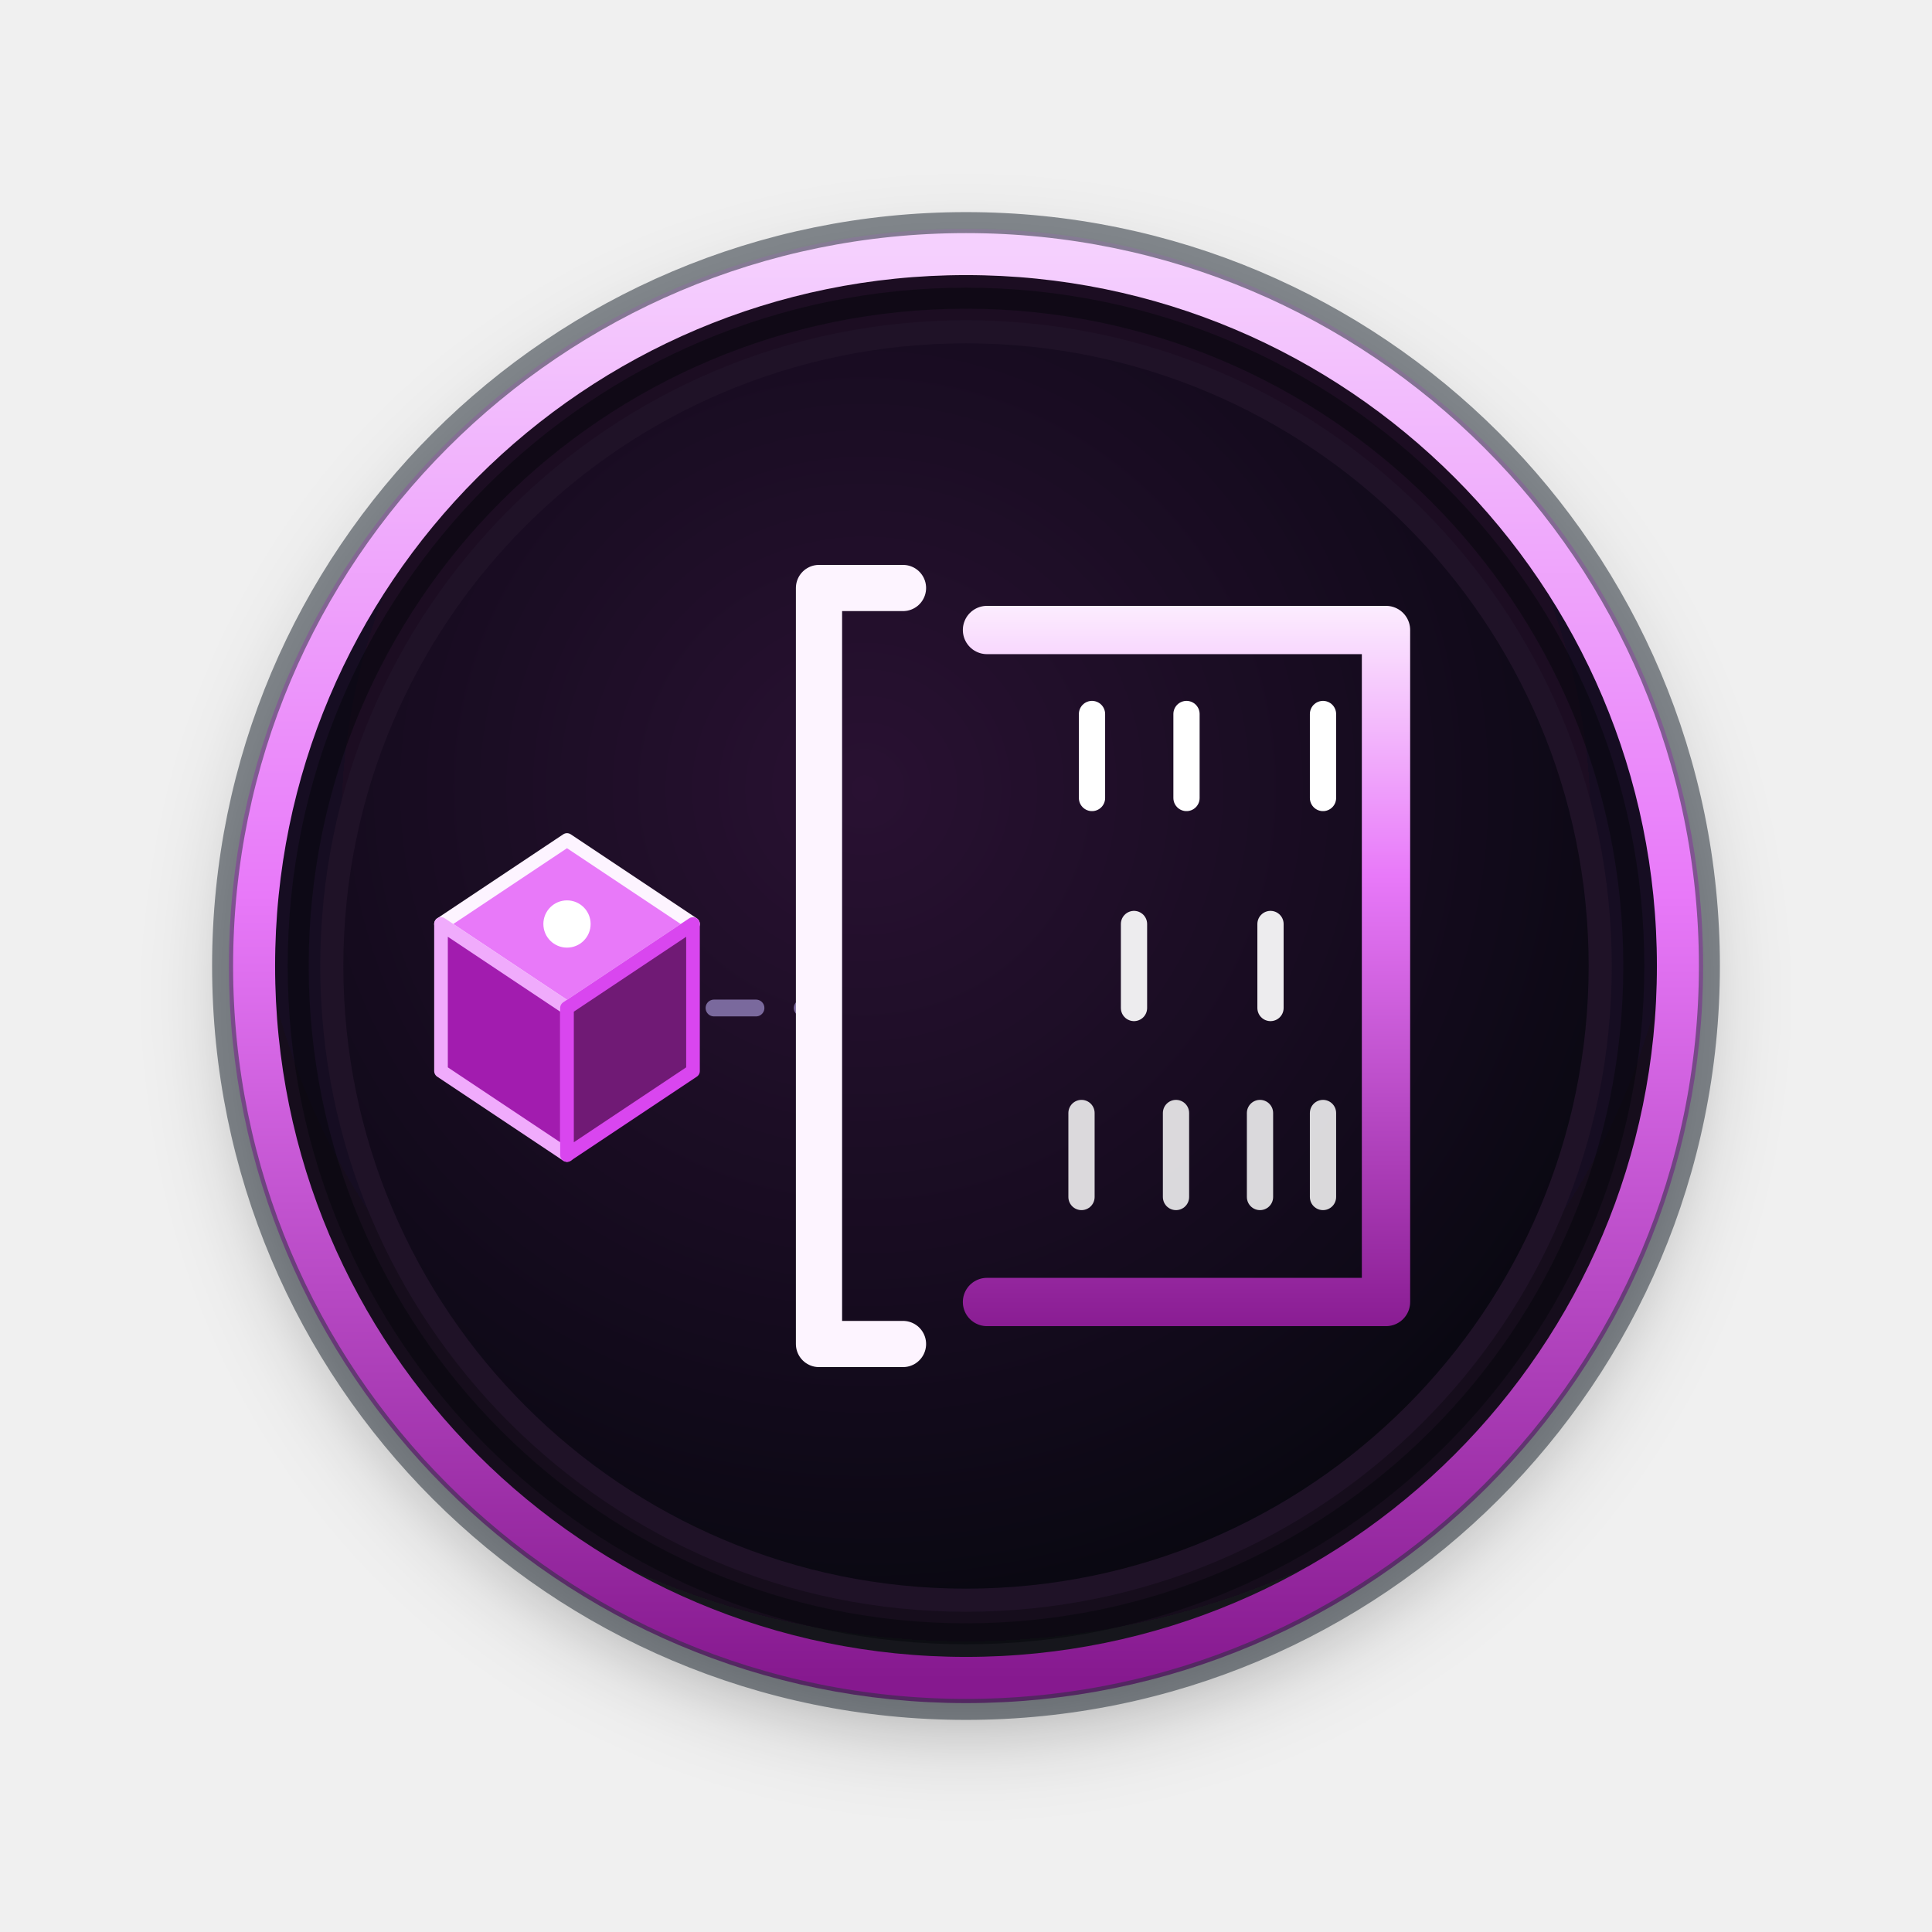
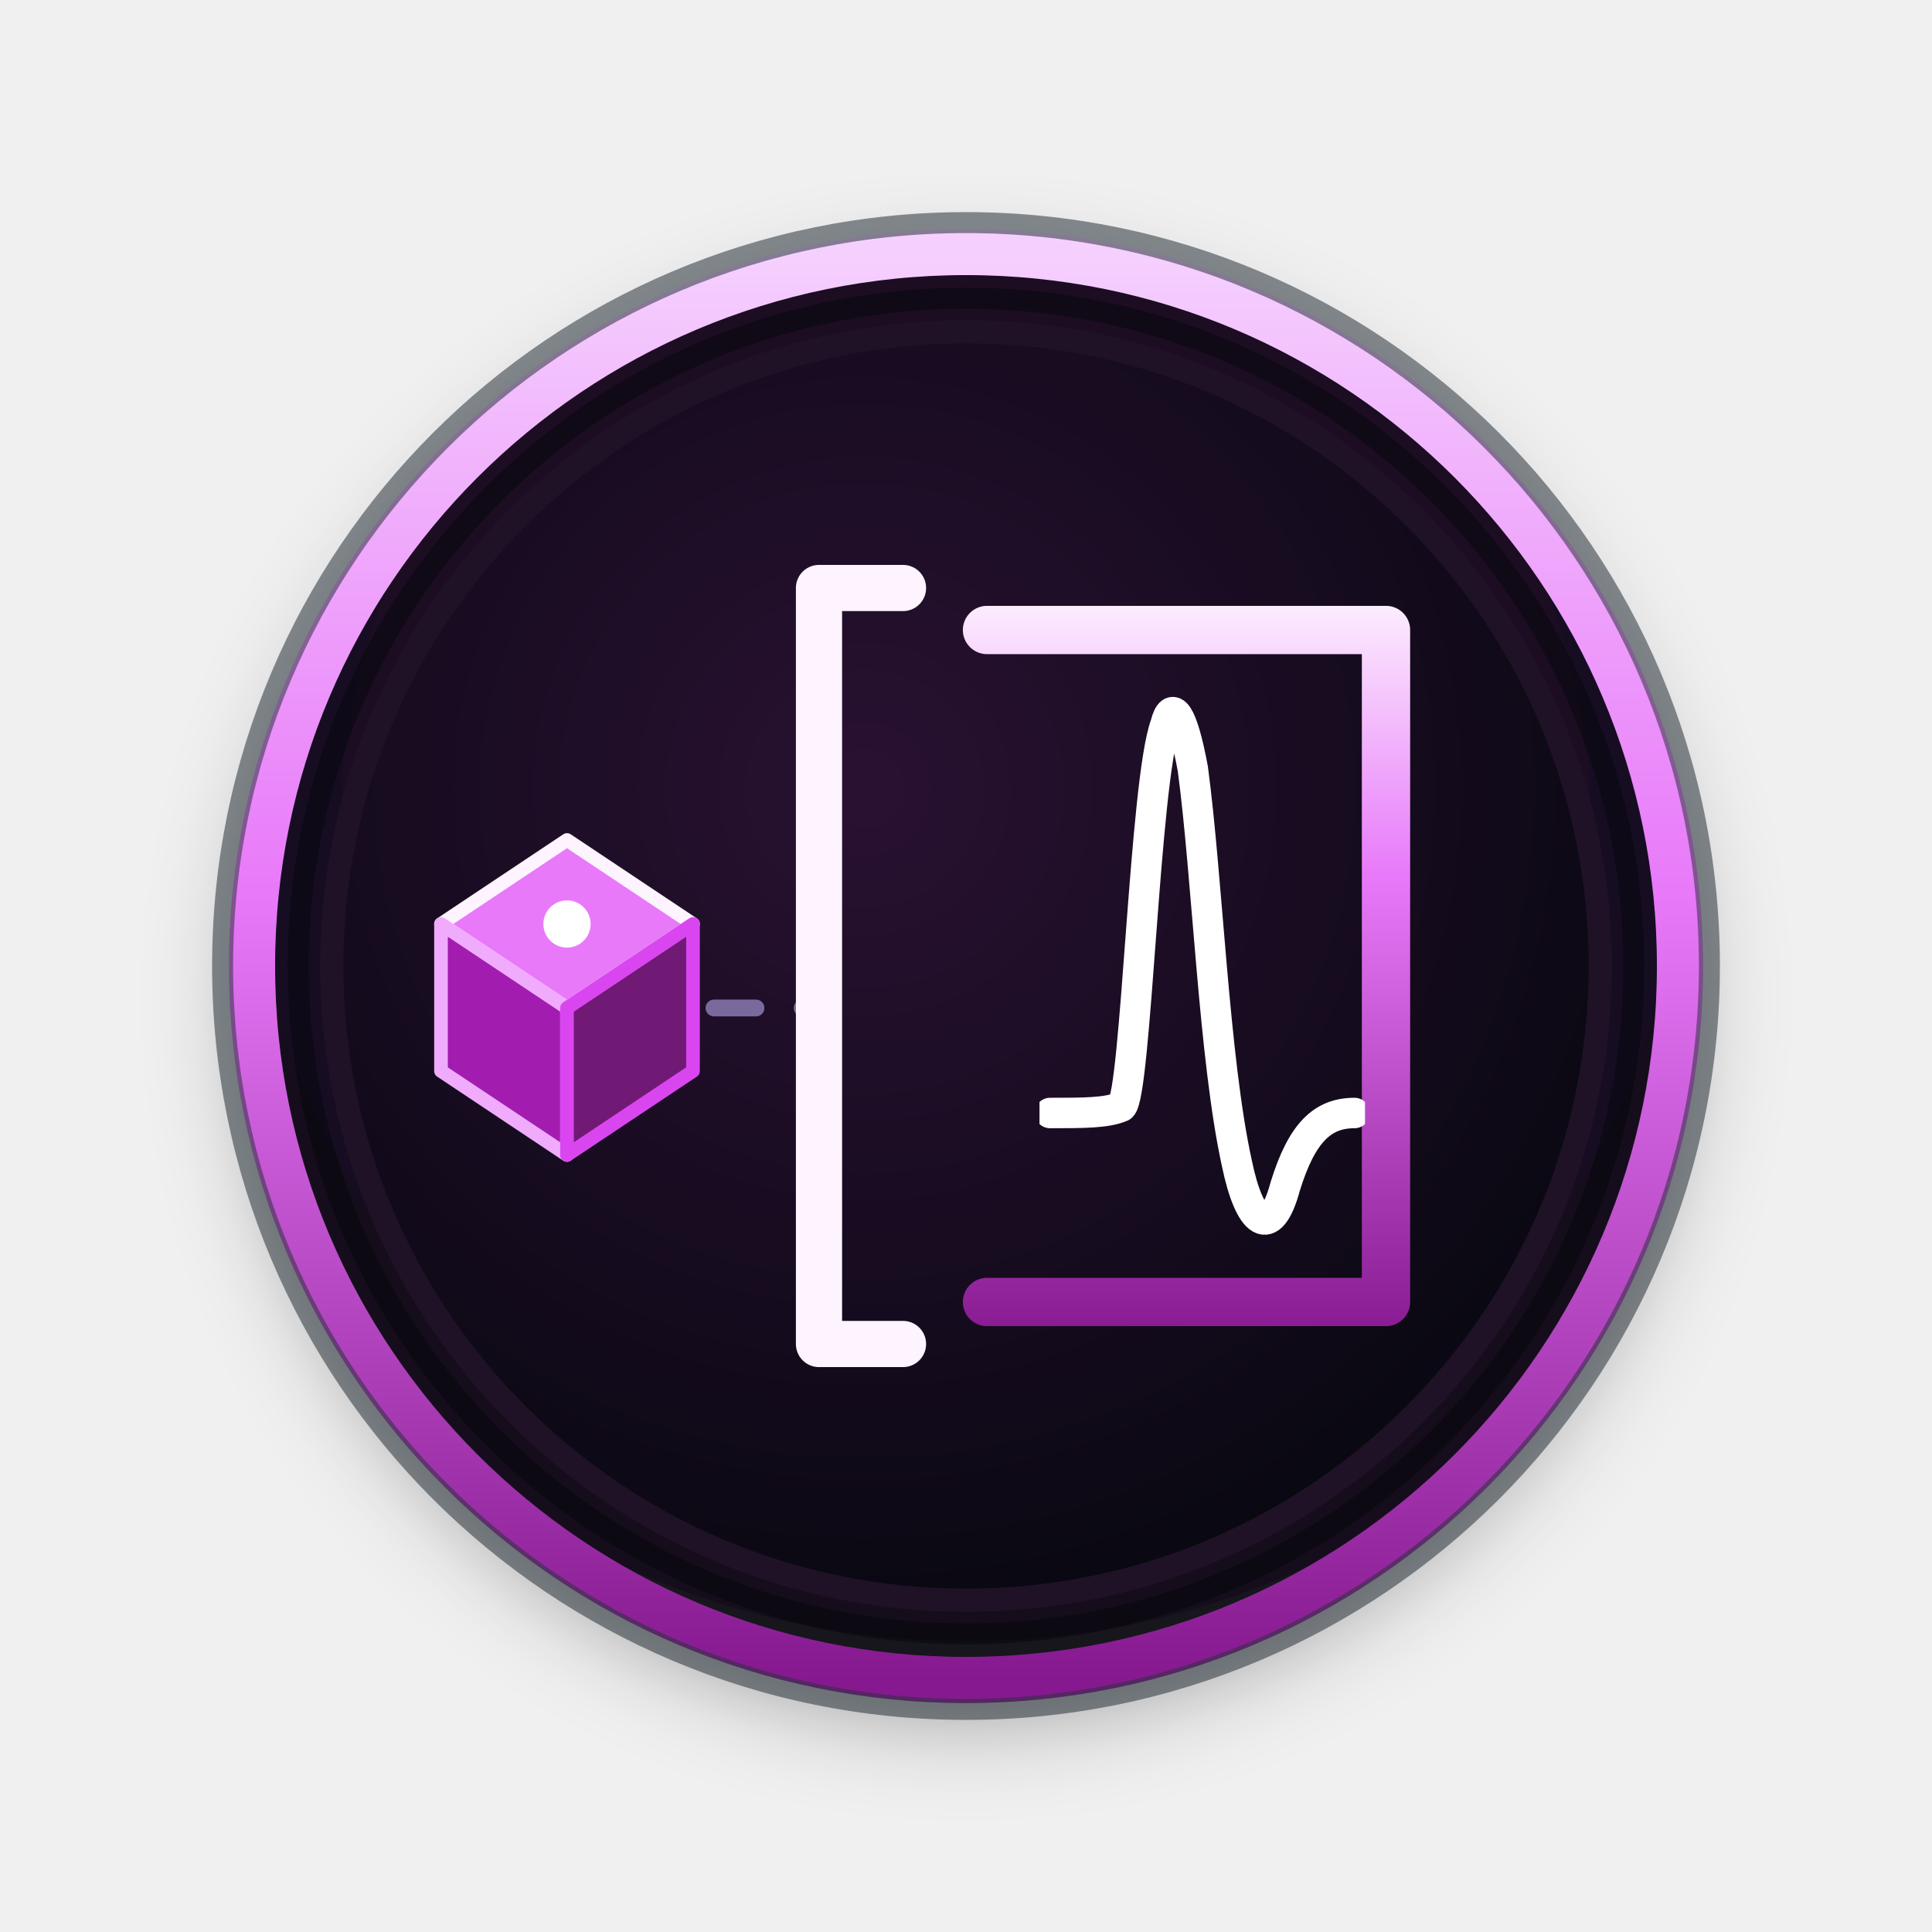
- <svg xmlns="http://www.w3.org/2000/svg" viewBox="64 314 92 92" width="92" height="92" role="img" aria-label="Cortexel logo: a neuron-seeded population voxel crosses a validation bracket into one deterministic neural spike-raster artifact">
+ <svg xmlns="http://www.w3.org/2000/svg" viewBox="64 314 92 92" width="92" height="92" role="img" aria-label="Cortexel logo: a neuron-seeded population voxel crosses a validation bracket into one deterministic neuronal action-potential figure artifact">
  <defs>
    <radialGradient id="hubGrad" cx="50%" cy="42%" r="65%">
      <stop offset="0%" stop-color="#06281d" />
      <stop offset="100%" stop-color="#0a1117" />
    </radialGradient>
    <radialGradient id="gateGrad" cx="50%" cy="40%" r="68%">
      <stop offset="0%" stop-color="#332408" />
      <stop offset="100%" stop-color="#10131a" />
    </radialGradient>
    <radialGradient id="voxGrad" cx="50%" cy="40%" r="68%">
      <stop offset="0%" stop-color="#2a0a2e" />
      <stop offset="100%" stop-color="#10131a" />
    </radialGradient>
    <radialGradient id="galGrad" cx="50%" cy="40%" r="68%">
      <stop offset="0%" stop-color="#2a0a0a" />
      <stop offset="100%" stop-color="#10131a" />
    </radialGradient>
    <radialGradient id="hdGrad" cx="50%" cy="40%" r="68%">
      <stop offset="0%" stop-color="#042f2a" />
      <stop offset="100%" stop-color="#10131a" />
    </radialGradient>
    <radialGradient id="crebGrad" cx="50%" cy="40%" r="70%">
      <stop offset="0%" stop-color="#293716" />
      <stop offset="62%" stop-color="#19230f" />
      <stop offset="100%" stop-color="#0d1208" />
    </radialGradient>
    <filter id="nodeShadow" x="-40%" y="-40%" width="180%" height="180%">
      <feDropShadow dx="0" dy="1.5" stdDeviation="2.4" flood-color="#000000" flood-opacity="0.38" />
    </filter>
    <filter id="soft" x="-60%" y="-60%" width="220%" height="220%">
      <feGaussianBlur stdDeviation="4" result="b" />
      <feMerge>
        <feMergeNode in="b" />
        <feMergeNode in="SourceGraphic" />
      </feMerge>
    </filter>
    <filter id="edgeGlow" x="-30%" y="-30%" width="160%" height="160%">
      <feGaussianBlur stdDeviation="2.4" result="b" />
      <feMerge>
        <feMergeNode in="b" />
        <feMergeNode in="SourceGraphic" />
      </feMerge>
    </filter>
  </defs>
  <style>
    .cap        { font: 400 11px ui-monospace, SFMono-Regular, Menlo, monospace; fill: #8b949e; }
    .edge       { opacity: 0.55; }
    .edge-contract  { filter: url(#edgeGlow); }
    .contract-flow  { fill: none; stroke: #e2faff; stroke-width: 2.4; stroke-dasharray: 1.5 9; stroke-linecap: round; opacity: 0.9; }
    .contract-flow-rev { stroke-width: 2; opacity: 0.78; }
    .chip       { fill: #0d1117; stroke-width: 1.5; }
    .chip-label { font: 400 12px ui-monospace, SFMono-Regular, Menlo, monospace; fill: #c9d1d9; }
    .hub-fill   { fill: url(#hubGrad); }
    .hub-ring   { fill: none; stroke: url(#hubBezel); stroke-width: 2.2; }
    .hub-glow   { fill: none; stroke: #34d399; stroke-width: 6; stroke-opacity: 0.18; filter: url(#soft); }
    .hub-label  { font: 400 12px ui-monospace, SFMono-Regular, Menlo, monospace; fill: #6ee7b7; }
    .pidx-rail   { fill: none; stroke: #021a12; stroke-opacity: 0.9; stroke-width: 1.3; stroke-linecap: round; }
    .pidx-rail-lt{ fill: none; stroke: #34d399; stroke-opacity: 0.18; stroke-width: 1.3; stroke-linecap: round; }
    .pidx-tick   { fill: none; stroke: #047857; stroke-opacity: 0.9; stroke-width: 0.9; stroke-linecap: round; }
    .pidx-inner  { fill: none; stroke: #10b981; stroke-opacity: 0.14; stroke-width: 0.6; }
    .pidx-chan   { fill: none; stroke: #032018; stroke-width: 2.2; stroke-linecap: round; }
    .pidx-chan-lt{ fill: none; stroke: #6ee7b7; stroke-width: 0.8; stroke-linecap: round; }
    .pidx-chamfer{ fill: none; stroke: #05070b; stroke-opacity: 0.55; stroke-width: 1; }
    .pidx-rim    { fill: none; stroke: url(#pidXRim); stroke-width: 1.1; }
    .pidx-lip    { fill: none; stroke: #6ee7b7; stroke-opacity: 0.16; stroke-width: 0.5; }
    .pidx-shade  { fill: #031710; }
    .pidx-flare  { fill: #d1fae5; }
    .pidx-flare-s{ fill: #ecfdf5; }
    .pidx-syn-ring { fill: none; stroke: #a7f3d0; stroke-width: 1; }
    .pidx-girdle { fill: none; stroke: #a7f3d0; stroke-opacity: 0.55; stroke-width: 0.4; }
    .pidx-girdle-s { fill: none; stroke: #d1fae5; stroke-opacity: 0.7; stroke-width: 0.5; }
    .pidx-glint  { fill: #ecfdf5; fill-opacity: 0.7; }
    .pidx-fU-l   { fill: #6ee7b7; }
    .pidx-fU-d   { fill: #10b981; }
    .pidx-jw-edge{ fill: none; stroke: #a7f3d0; stroke-width: 0.4; stroke-opacity: 0.85; stroke-linejoin: round; }
    .pidx-syn-hot{ fill: #ecfdf5; }
    .pidx-spark-head { fill: #ecfdf5; }
    .pidx-spark-tail { fill: none; stroke: #a7f3d0; stroke-width: 1.1; stroke-linecap: round; stroke-opacity: 0.85; }
    .pid-wg      { fill: none; stroke: #043a2e; stroke-width: 2.4; stroke-linecap: round; }
    .pid-wg-lit  { fill: none; stroke: #6ee7b7; stroke-width: 0.9; stroke-linecap: round; }
    .pid-port    { fill: #34d399; }
    .pid-port-core { fill: #06281d; }
    .pid-chip    { fill: #d1fae5; }
    .pid-core-crown { fill: #6ee7b7; }
    .pid-core-bl { fill: #065f46; }
    .pid-core-br { fill: #047857; }
    .pid-core-edge { fill: none; stroke: #a7f3d0; stroke-width: 0.8; stroke-linejoin: round; }
    .pid-seam    { fill: none; stroke: #d1fae5; stroke-width: 0.7; stroke-opacity: 0.9; stroke-linecap: round; }
    .pid-facet   { fill: none; stroke: #a7f3d0; stroke-width: 0.5; stroke-opacity: 0.35; }
    .pid-hot     { fill: #ecfdf5; }
    .pid-hot-in  { fill: #f0fdf4; }
    .pid-compute { fill: none; stroke: #6ee7b7; stroke-width: 1; opacity: 0; }
    .seat-ring     { fill: none; stroke-width: 2.2; }
    .seat-groove   { fill: none; stroke: #05070b; stroke-opacity: 0.5; stroke-width: 1; }
    .seat-hairline { fill: none; stroke: #2b333d; stroke-opacity: 0.55; stroke-width: 1; }
    .seat-gate     { fill: url(#gateGrad); }
    .seat-vox      { fill: url(#voxGrad); }
    .mel-plate    { fill: url(#melPlate); }
    .mel-rock     { fill: url(#melRock); }
    .mel-fog-g    { opacity: 0.42; }
    .mel-ridge    { fill: none; stroke: #fdba74; stroke-opacity: 0.7; stroke-width: 1.3; stroke-linejoin: round; stroke-linecap: round; }
    .mel-facet    { fill: #1a0e08; }
    .mel-tin      { stroke: #000000; stroke-opacity: 0.35; stroke-width: 0.6; stroke-linejoin: round; }
    .mel-front    { fill: #ffedd5; filter: url(#edgeGlow); }
    .mel-edge     { fill: none; stroke: url(#melBezel); stroke-width: 2.4; stroke-linejoin: miter; }
    .mel-groove   { fill: none; stroke: #05070b; stroke-opacity: 0.5; stroke-width: 1; }
    .mel-hairline { fill: none; stroke: #2b333d; stroke-opacity: 0.55; stroke-width: 1; }
    .cube-label { font: 400 12px ui-monospace, SFMono-Regular, Menlo, monospace; fill: #fdba74; }
    .logo-label     { font: 400 12px ui-monospace, SFMono-Regular, Menlo, monospace; fill: #cdd6e0; }
    .prz-body     { fill: url(#przGlass); }
    .prz-edge     { fill: none; stroke: url(#przSilver); stroke-width: 2.4; }
    .prz-groove   { fill: none; stroke: #05070b; stroke-opacity: 0.5; stroke-width: 1; }
    .prz-hairline { fill: none; stroke: #2b333d; stroke-opacity: 0.55; stroke-width: 1; }
    .prz-hill     { fill: url(#przHill); }
    .prz-hill-hi  { fill: url(#przHillHi); }
    .prz-hill-ao  { fill: url(#przHillAo); }
    .prz-spill    { fill: url(#przSpill); }
    .prz-crest    { fill: none; stroke: #d8ccff; stroke-width: 1.8; stroke-linecap: round; stroke-opacity: 0.95; }
    .prz-ray      { fill: none; stroke-width: 1.4; stroke-linecap: round; stroke-opacity: 0.5; }
    .prz-ray-flow { fill: none; stroke-width: 1.9; stroke-linecap: round; stroke-dasharray: 4 22; stroke-opacity: 0.92; }
    .prz-blade    { fill: url(#przBlade); stroke: #cbd3db; stroke-width: 0.4; stroke-linejoin: round; }
    .prz-blade-core { stroke: #f8fafc; stroke-width: 0.8; stroke-linecap: round; stroke-opacity: 0.85; }
    .prz-blade-glint { stroke: #ffffff; stroke-width: 1.3; stroke-linecap: round; stroke-dasharray: 5 44; stroke-opacity: 0.95; }
    .prz-foot-hot { fill: #ffffff; }
    .tri-label  { font: 400 12px ui-monospace, SFMono-Regular, Menlo, monospace; fill: #c4b5fd; }
    .ncp-well              { fill: url(#ncpWell); stroke: #111827; stroke-width: 1.1; }
    .ncp-min-lane          { fill: none; stroke-linecap: round; }
    .ncp-min-lane-action   { stroke: #fbbf24; stroke-width: 1.8; }
    .ncp-min-lane-sense    { stroke: #67e8f9; stroke-width: 1.25; stroke-dasharray: 2.5 2.3; }
    .ncp-min-brace         { fill: none; stroke-width: 2.6; stroke-linecap: round; stroke-linejoin: round; }
    .ncp-min-brace-action  { stroke: url(#ncpBrace); }
    .ncp-min-brace-sense   { stroke: url(#ncpCyan); }
    .ncp-plane-top         { fill: #fde68a; }
    .ncp-plane-right       { fill: #67e8f9; }
    .ncp-plane-bottom      { fill: #0e7490; }
    .ncp-plane-left        { fill: #f59e0b; }
    .ncp-min-knot          { fill: none; stroke: #fff7d6; stroke-width: 0.85; stroke-linejoin: round; }
    .ncp-min-void          { fill: #050912; stroke: #ffffff; stroke-width: 0.45; }
    .ncp-min-proposal      { fill: #fbbf24; stroke: #fff7d6; stroke-width: 0.5; }
    .ncp-min-signal        { fill: #083344; stroke: #cffafe; stroke-width: 0.8; }
    .ncp-min-bind          { fill: none; stroke: #fff7d6; stroke-width: 0.85; filter: url(#edgeGlow); }
    .ncp-min-receipt       { fill: #07111d; stroke: #ffffff; stroke-width: 1.05; stroke-linejoin: round; filter: url(#edgeGlow); }
    .gate-label     { font: 400 12px ui-monospace, SFMono-Regular, Menlo, monospace; fill: #fbbf24; text-anchor: middle; }
    .flag-k     { fill: #181818; }
    .flag-r     { fill: #d8001d; }
    .flag-g     { fill: #ffcc00; }
    .flag-edge  { fill: none; stroke: #ffffff; stroke-opacity: 0.16; stroke-width: 0.6; }
    .vox-label  { font: 400 12px ui-monospace, SFMono-Regular, Menlo, monospace; fill: #f0abfc; }
    .ctx-well              { fill: url(#ctxWell); stroke: #1f1227; stroke-width: 1.1; }
    .ctx-min-voxel-top     { fill: #e879f9; stroke: #fdf4ff; stroke-width: 0.65; stroke-linejoin: round; }
    .ctx-min-voxel-left    { fill: #a21caf; stroke: #f0abfc; stroke-width: 0.65; stroke-linejoin: round; }
    .ctx-min-voxel-right   { fill: #701a75; stroke: #d946ef; stroke-width: 0.65; stroke-linejoin: round; }
    .ctx-min-neuron        { fill: #ffffff; stroke: #e879f9; stroke-width: 0.45; }
    .ctx-min-intake-lane   { fill: none; stroke: #c4b5fd; stroke-width: 0.8; stroke-opacity: 0.55; stroke-dasharray: 2 2.2; stroke-linecap: round; }
    .ctx-min-boundary      { fill: none; stroke: #fdf4ff; stroke-width: 2.2; stroke-linecap: round; stroke-linejoin: round; }
    .ctx-min-artifact      { fill: none; stroke: url(#ctxArtifactEdge); stroke-width: 2.3; stroke-linecap: round; stroke-linejoin: round; }
-     .ctx-min-raster        { fill: none; stroke: #ffffff; stroke-width: 1.25; stroke-linecap: round; }
-     .ctx-min-raster-b      { stroke-opacity: 0.92; }
-     .ctx-min-raster-c      { stroke-opacity: 0.84; }
+     .ctx-min-action-potential { fill: none; stroke: #ffffff; stroke-width: 1.45; stroke-linecap: round; stroke-linejoin: round; }
    .ctx-min-token         { fill: #fdf4ff; stroke: #e879f9; stroke-width: 0.45; filter: url(#edgeGlow); }
    .ctx-min-scan          { stroke: #ffffff; stroke-width: 1.2; stroke-linecap: round; filter: url(#edgeGlow); }
    .seat-creb     { fill: url(#crebGrad); }
    .creb-signal   { fill: none; stroke: #b6cf86; stroke-opacity: 0.7; stroke-width: 1.2; }
    .creb-xhair    { fill: none; stroke: #a8c07a; stroke-opacity: 0.7; stroke-width: 1.3; stroke-linecap: round; }
    .creb-eye-core { fill: #ff6b5e; }
    .creb-eye-hot  { fill: #fff1f0; }
    .raven-label { font: 400 12px ui-monospace, SFMono-Regular, Menlo, monospace; fill: #9caf88; }
    .raven-cursor { fill: #9caf88; }
    .radar-label  { font: 400 12px ui-monospace, SFMono-Regular, Menlo, monospace; fill: #38bdf8; }
    .mw-iris      { fill: #101a26; stroke: #38bdf8; stroke-opacity: 0.25; stroke-width: 1; }
    .mw-well      { fill: url(#mwWell); }
    .mw-core      { fill: url(#mwCore); }
    .mw-aphex     { fill: none; stroke: #e0f2fe; stroke-opacity: 0.45; stroke-width: 0.8; stroke-linejoin: round; }
    .mw-blade     { fill: none; stroke: #7dd3fc; stroke-opacity: 0.55; stroke-width: 1.2; }
    .mw-blade-sh  { fill: none; stroke: #05070b; stroke-opacity: 0.7; stroke-width: 1.2; }
    .mw-inner     { fill: none; stroke: url(#mwBezel); stroke-width: 1.6; stroke-opacity: 0.9; stroke-linecap: round; }
    .mw-notch     { fill: none; stroke: #bae6fd; stroke-width: 1.4; stroke-linejoin: round; stroke-linecap: round; }
    .mw-tick      { stroke: #38bdf8; stroke-opacity: 0.4; stroke-width: 1; }
    .mw-dot       { fill: #7dd3fc; fill-opacity: 0.16; }
    .mw-lock      { fill: none; stroke: #ef4444; stroke-width: 1.2; stroke-linecap: round; stroke-linejoin: round; }
    .mw-lock-dot  { fill: #ff6b5e; }
    .mw-lock-g    { fill: none; stroke: #4ade80; stroke-width: 1.2; stroke-linecap: round; stroke-linejoin: round; }
    .mw-lock-g-dot{ fill: #86efac; }
    .mw-lock-y    { fill: none; stroke: #facc15; stroke-width: 1.2; stroke-linecap: round; stroke-linejoin: round; }
    .mw-lock-y-dot{ fill: #fde047; }
    .mw-lock-o    { fill: none; stroke: #fb923c; stroke-width: 1.2; stroke-linecap: round; stroke-linejoin: round; }
    .mw-lock-o-dot{ fill: #fdba74; }
    .mw-drone-arm { fill: none; stroke: #7dd3fc; stroke-width: 1.4; stroke-linecap: round; }
    .mw-rotor     { fill: #12283b; stroke: #7dd3fc; stroke-width: 1.2; }
    .mw-hub       { fill: #f0f9ff; }
    .mw-ring      { fill: none; stroke: url(#mwBezel); stroke-width: 2.2; }
    .mw-groove    { fill: none; stroke: #05070b; stroke-opacity: 0.5; stroke-width: 1; }
    .mw-hairline  { fill: none; stroke: #2b333d; stroke-opacity: 0.55; stroke-width: 1; }
    .seat-gal   { fill: url(#galGrad); }
    .gal-signal { fill: none; stroke: #ef4444; stroke-opacity: 0.7; stroke-width: 1.1; }
    .gal-fiber  { fill: none; stroke: #22d3ee; stroke-opacity: 0.75; stroke-width: 1.4; stroke-linecap: round; }
    .gal-pulse  { fill: none; stroke: #a5f3fc; stroke-opacity: 0.95; stroke-width: 1.4; stroke-linecap: round; stroke-dasharray: 3 40; }
    .gal-port   { fill: #0a121c; stroke: #22d3ee; stroke-opacity: 0.9; stroke-width: 1; }
    .gal-jack   { fill: #a5f3fc; fill-opacity: 0.85; }
    .gal-plate  { fill: url(#galPlateG); stroke: #22d3ee; stroke-opacity: 0.9; stroke-width: 1.2; stroke-linejoin: miter; }
    .gal-crest  { stroke: #22d3ee; stroke-opacity: 0.28; stroke-width: 0.6; stroke-linejoin: miter; }
    .gal-slit   { fill: #05070b; stroke: #22d3ee; stroke-opacity: 0.55; stroke-width: 0.8; stroke-linejoin: miter; }
    .gal-hotf   { fill: #ef4444; }
    .gal-label  { font: 400 12px ui-monospace, SFMono-Regular, Menlo, monospace; fill: #ef4444; }
    .seat-hd         { fill: url(#hdGrad); }
    .hd-void         { fill: #03211d; }
    .hd-frame        { fill: url(#haldirArch); stroke: #0f766e; stroke-width: 0.5; stroke-opacity: 0.7; }
    .hd-speed        { fill: none; stroke: #5eead4; stroke-width: 0.6; stroke-opacity: 0.4; stroke-linecap: round; }
    .hd-thresh       { fill: none; stroke: #2dd4bf; stroke-width: 1.6; stroke-linecap: round; stroke-opacity: 0.85; }
    .hd-beam         { fill: none; stroke: #ef4444; stroke-width: 1.4; stroke-linecap: round; stroke-opacity: 0.92; }
    .hd-diode        { fill: #ff3b47; }
    .hd-diode-hot    { fill: #ffe1dd; }
    .hd-core         { fill: #ef4444; }
    .hd-core-facet   { fill: #ff9d94; fill-opacity: 0.95; }
    .hd-core-hot     { fill: #fff1f0; }
    .hd-coreglow     { fill: url(#hdCoreGlow); }
    .hd-sun          { fill: none; stroke: #ff6b5e; stroke-width: 0.8; stroke-opacity: 0.85; stroke-linecap: round; }
    .hd-scan         { fill: #ffd9d4; }
    .hd-tok-in       { fill: #ff6b5e; }
    .hd-tok-out      { fill: #fff1f0; }
    .hd-flash        { fill: #fff1f0; }
    .haldir-label    { font: 400 12px ui-monospace, SFMono-Regular, Menlo, monospace; fill: #2dd4bf; }
    .cba-label       { font: 400 12px ui-monospace, SFMono-Regular, Menlo, monospace; fill: #93c5fd; }
    .cba-glow        { fill: none; stroke: #7dd3fc; stroke-width: 3.5; stroke-opacity: 0.22; filter: url(#soft); stroke-linejoin: round; }
    .cba-plate       { fill: url(#cbaPlate); }
    .cba-bezel       { fill: none; stroke: url(#cbaBezel); stroke-width: 2.4; stroke-linejoin: round; }
    .cba-groove      { fill: none; stroke: #05070b; stroke-opacity: 0.68; stroke-width: 1; stroke-linejoin: round; }
    .cba-hairline    { fill: none; stroke: #2b333d; stroke-opacity: 0.6; stroke-width: 1; stroke-linejoin: round; }
    .cba-grid        { fill: none; stroke: #60a5fa; stroke-width: 0.6; stroke-opacity: 0.09; }
    .cba-tick        { stroke: #8be7f2; stroke-width: 0.9; stroke-opacity: 0.55; stroke-linecap: round; }
    .cba-envelope    { fill: none; stroke: #60a5fa; stroke-width: 1; stroke-opacity: 0.45; stroke-linecap: round; }
    .cba-envelope-soft { stroke: #8be7f2; stroke-opacity: 0.16; stroke-dasharray: 1 5; }
    .cba-base        { fill: #091827; stroke: #60a5fa; stroke-width: 1.1; stroke-linejoin: round; }
    .cba-desk-top    { fill: #173c66; stroke: #9cecf4; stroke-width: 0.8; stroke-linejoin: round; }
    .cba-desk-apron  { fill: #0b2038; stroke: #60a5fa; stroke-width: 0.65; }
    .cba-desk-leg    { fill: #091827; stroke: #60a5fa; stroke-width: 0.7; stroke-linejoin: round; }
    .cba-source-pad  { fill: #102842; stroke: #7dd3fc; stroke-width: 0.75; stroke-linejoin: round; }
    .cba-link-a      { fill: url(#cbaArmA); stroke: #9cecf4; stroke-width: 0.8; stroke-linejoin: round; }
    .cba-link-b      { fill: url(#cbaArmB); stroke: #9cecf4; stroke-width: 0.8; stroke-linejoin: round; }
    .cba-link-rail   { fill: none; stroke: #d7fbff; stroke-opacity: 0.58; stroke-width: 0.8; stroke-linecap: round; }
    .cba-servo       { fill: url(#cbaServo); stroke: #9cecf4; stroke-width: 1.3; }
    .cba-encoder     { fill: none; stroke: #60a5fa; stroke-width: 1.1; stroke-dasharray: 2 2; }
    .cba-servo-hot   { fill: #e2faff; stroke: #ffffff; stroke-width: 0.55; }
    .cba-tool        { fill: none; stroke: #9cecf4; stroke-width: 3.8; stroke-linecap: round; }
    .cba-palm        { fill: none; stroke: #d7fbff; stroke-width: 2.4; stroke-linecap: round; }
    .cba-finger      { fill: none; stroke: #d7fbff; stroke-width: 1.6; stroke-linecap: round; stroke-linejoin: round; }
    .cba-voxel-top   { fill: #f8fafc; stroke: #ffffff; stroke-width: 0.8; stroke-linejoin: round; }
    .cba-voxel-left  { fill: #cbd5e1; stroke: #e2faff; stroke-width: 0.8; stroke-linejoin: round; }
    .cba-voxel-right { fill: #64748b; stroke: #bfdbfe; stroke-width: 0.8; stroke-linejoin: round; }
    .cba-voxel-mesh  { fill: none; stroke: #ffffff; stroke-width: 0.5; stroke-opacity: 0.78; }
    .cba-contact     { fill: none; stroke: #d7fbff; stroke-width: 1.1; }
    .atlas-dataset-disc { fill: #07111d; stroke-width: 1.35; }
    .atlas-dataset-ring { fill: none; stroke: #f8fafc; stroke-width: 0.65; stroke-opacity: 0.3; }
    .rfa-label       { font: 400 12px ui-monospace, SFMono-Regular, Menlo, monospace; fill: #fda4af; }
    .rfa-glow        { fill: none; stroke: #fda4af; stroke-width: 2; stroke-opacity: 0.12; stroke-linejoin: round; }
    .rfa-plate       { fill: url(#rfaPlate); }
    .rfa-bezel       { fill: none; stroke: url(#rfaBezel); stroke-width: 2.4; stroke-linejoin: round; }
    .rfa-groove      { fill: none; stroke: #05070b; stroke-opacity: 0.7; stroke-width: 1; stroke-linejoin: round; }
    .rfa-hairline    { fill: none; stroke: #2b333d; stroke-opacity: 0.58; stroke-width: 1; stroke-linejoin: round; }
    .rfa-contour     { fill: none; stroke: #fda4af; stroke-width: 0.65; stroke-opacity: 0.15; stroke-linecap: round; }
    .rfa-contour-a   { stroke-opacity: 0.19; }
    .rfa-sheet-back  { fill: #12070b; stroke: #881337; stroke-width: 0.75; stroke-opacity: 0.75; }
    .rfa-sheet-mid   { fill: #260810; stroke: #be123c; stroke-width: 0.75; stroke-opacity: 0.68; }
    .rfa-sheet-front { fill: #3a0a17; stroke: #fda4af; stroke-width: 0.8; stroke-opacity: 0.62; }
    .rfa-index-rail  { fill: none; stroke: #fb7185; stroke-width: 0.7; stroke-opacity: 0.48; stroke-linecap: round; }
    .rfa-index-tick  { stroke: #fecdd3; stroke-width: 0.7; stroke-opacity: 0.6; stroke-linecap: round; }
    .rfa-record      { fill: #17070c; fill-opacity: 0.94; stroke: #fda4af; stroke-width: 0.8; stroke-opacity: 0.62; }
    .rfa-sample      { fill: none; stroke: #ffe4e6; stroke-width: 0.75; stroke-opacity: 0.88; stroke-linecap: round; stroke-linejoin: round; }
    .rfa-focus       { fill: none; stroke: #fff1f2; stroke-width: 1.05; stroke-linecap: round; filter: url(#edgeGlow); }
    .wg-rule    { stroke: #30363d; stroke-width: 1; stroke-opacity: 0.55; }
    .wg-bracket { fill: none; stroke: #fbbf24; stroke-width: 1.5; stroke-linecap: round; stroke-opacity: 0.85; }
    .panel      { fill: #ffffff; fill-opacity: 0.022; stroke: #ffffff; stroke-opacity: 0.07; }
    text { paint-order: stroke; stroke: #0d1117; stroke-width: 2.6; stroke-linejoin: round; text-transform: uppercase; letter-spacing: 2.5px; }
    @media (prefers-reduced-motion: reduce) { animate, animateMotion, animateTransform { display: none; } }
  </style>
  <g class="ctx-mark">
    <defs>
      <linearGradient id="voxBezel" x1="0" y1="326" x2="0" y2="394" gradientUnits="userSpaceOnUse">
        <stop offset="0%" stop-color="#f5d0fe" />
        <stop offset="45%" stop-color="#e879f9" />
        <stop offset="100%" stop-color="#86198f" />
      </linearGradient>
    </defs>
    <g filter="url(#nodeShadow)">
      <circle cx="110" cy="360" r="34" class="seat-vox" />
    </g>
    <circle cx="110" cy="360" r="34" stroke="url(#voxBezel)" class="seat-ring" />
    <circle cx="110" cy="360" r="31.8" class="seat-groove" />
    <circle cx="110" cy="360" r="35.4" class="seat-hairline" />
    <defs>
      <radialGradient id="ctxWell" cx="42%" cy="36%" r="74%">
        <stop offset="0%" stop-color="#291132" />
        <stop offset="68%" stop-color="#110a1a" />
        <stop offset="100%" stop-color="#05070c" />
      </radialGradient>
      <linearGradient id="ctxArtifactEdge" x1="0" y1="342" x2="0" y2="378" gradientUnits="userSpaceOnUse">
        <stop offset="0%" stop-color="#fdf4ff" />
        <stop offset="38%" stop-color="#e879f9" />
        <stop offset="100%" stop-color="#86198f" />
      </linearGradient>
-       <clipPath id="ctxRasterClipA">
-         <rect x="114" y="347" width="14" height="6">
-           <animate attributeName="width" values="14;14;0;0;14;14" keyTimes="0;0.02;0.05;0.42;0.52;1" dur="8.4s" repeatCount="indefinite" />
-         </rect>
-       </clipPath>
-       <clipPath id="ctxRasterClipB">
-         <rect x="114" y="357" width="14" height="6">
-           <animate attributeName="width" values="14;14;0;0;14;14" keyTimes="0;0.02;0.05;0.48;0.58;1" dur="8.4s" repeatCount="indefinite" />
-         </rect>
-       </clipPath>
-       <clipPath id="ctxRasterClipC">
-         <rect x="114" y="366" width="14" height="6">
-           <animate attributeName="width" values="14;14;0;0;14;14" keyTimes="0;0.02;0.05;0.54;0.64;1" dur="8.4s" repeatCount="indefinite" />
+       <clipPath id="ctxActionPotentialClip">
+         <rect x="113.5" y="346" width="15.5" height="29">
+           <animate attributeName="width" values="15.5;15.5;0;0;15.5;15.5" keyTimes="0;0.02;0.05;0.43;0.61;1" dur="8.4s" repeatCount="indefinite" />
        </rect>
      </clipPath>
    </defs>
    <circle cx="110" cy="360" r="30.2" class="ctx-well" />
    <g class="ctx-min-voxel">
      <polygon points="85,358 91,354 97,358 91,362" class="ctx-min-voxel-top" />
      <polygon points="85,358 91,362 91,369 85,365" class="ctx-min-voxel-left" />
      <polygon points="97,358 91,362 91,369 97,365" class="ctx-min-voxel-right" />
      <circle cx="91" cy="358" r="1.35" class="ctx-min-neuron" />
    </g>
    <path d="M98 362H103" class="ctx-min-intake-lane" />
    <path d="M107 342H103V378H107" class="ctx-min-boundary" />
    <path d="M111 344H130V376H111" class="ctx-min-artifact" />
-     <path d="M116 348V352 M120.5 348V352 M127 348V352" class="ctx-min-raster ctx-min-raster-a" clip-path="url(#ctxRasterClipA)" />
-     <path d="M118 358V362 M124.5 358V362" class="ctx-min-raster ctx-min-raster-b" clip-path="url(#ctxRasterClipB)" />
-     <path d="M115.5 367V371 M120 367V371 M124 367V371 M127 367V371" class="ctx-min-raster ctx-min-raster-c" clip-path="url(#ctxRasterClipC)" />
+     <path d="M114 367              C115.6 367 116.7 367 117.4 366.7              C118.1 366.2 118.5 351.2 119.5 348.5              C119.8 347.3 120.3 347.9 120.8 350.6              C121.5 355.8 121.8 364.4 122.9 369.4              C123.5 372.3 124.5 373.1 125.2 370.5              C126 367.9 127 367 128.5 367" class="ctx-min-action-potential" clip-path="url(#ctxActionPotentialClip)" />
    <polygon points="88,362 91,360 94,362 91,364" class="ctx-min-token" opacity="0">
      <animateTransform attributeName="transform" type="translate" values="0 0;0 0;12 0;12 0;0 0" keyTimes="0;0.10;0.27;0.90;1" dur="8.4s" repeatCount="indefinite" />
      <animate attributeName="opacity" values="0;0;1;1;0;0" keyTimes="0;0.08;0.11;0.28;0.32;1" dur="8.4s" repeatCount="indefinite" />
    </polygon>
    <line x1="103" y1="346" x2="103" y2="352" class="ctx-min-scan" opacity="0">
      <animateTransform attributeName="transform" type="translate" values="0 0;0 0;0 22;0 22;0 0" keyTimes="0;0.28;0.43;0.90;1" dur="8.4s" repeatCount="indefinite" />
      <animate attributeName="opacity" values="0;0;1;1;0;0" keyTimes="0;0.26;0.29;0.41;0.44;1" dur="8.4s" repeatCount="indefinite" />
    </line>
  </g>
</svg>
